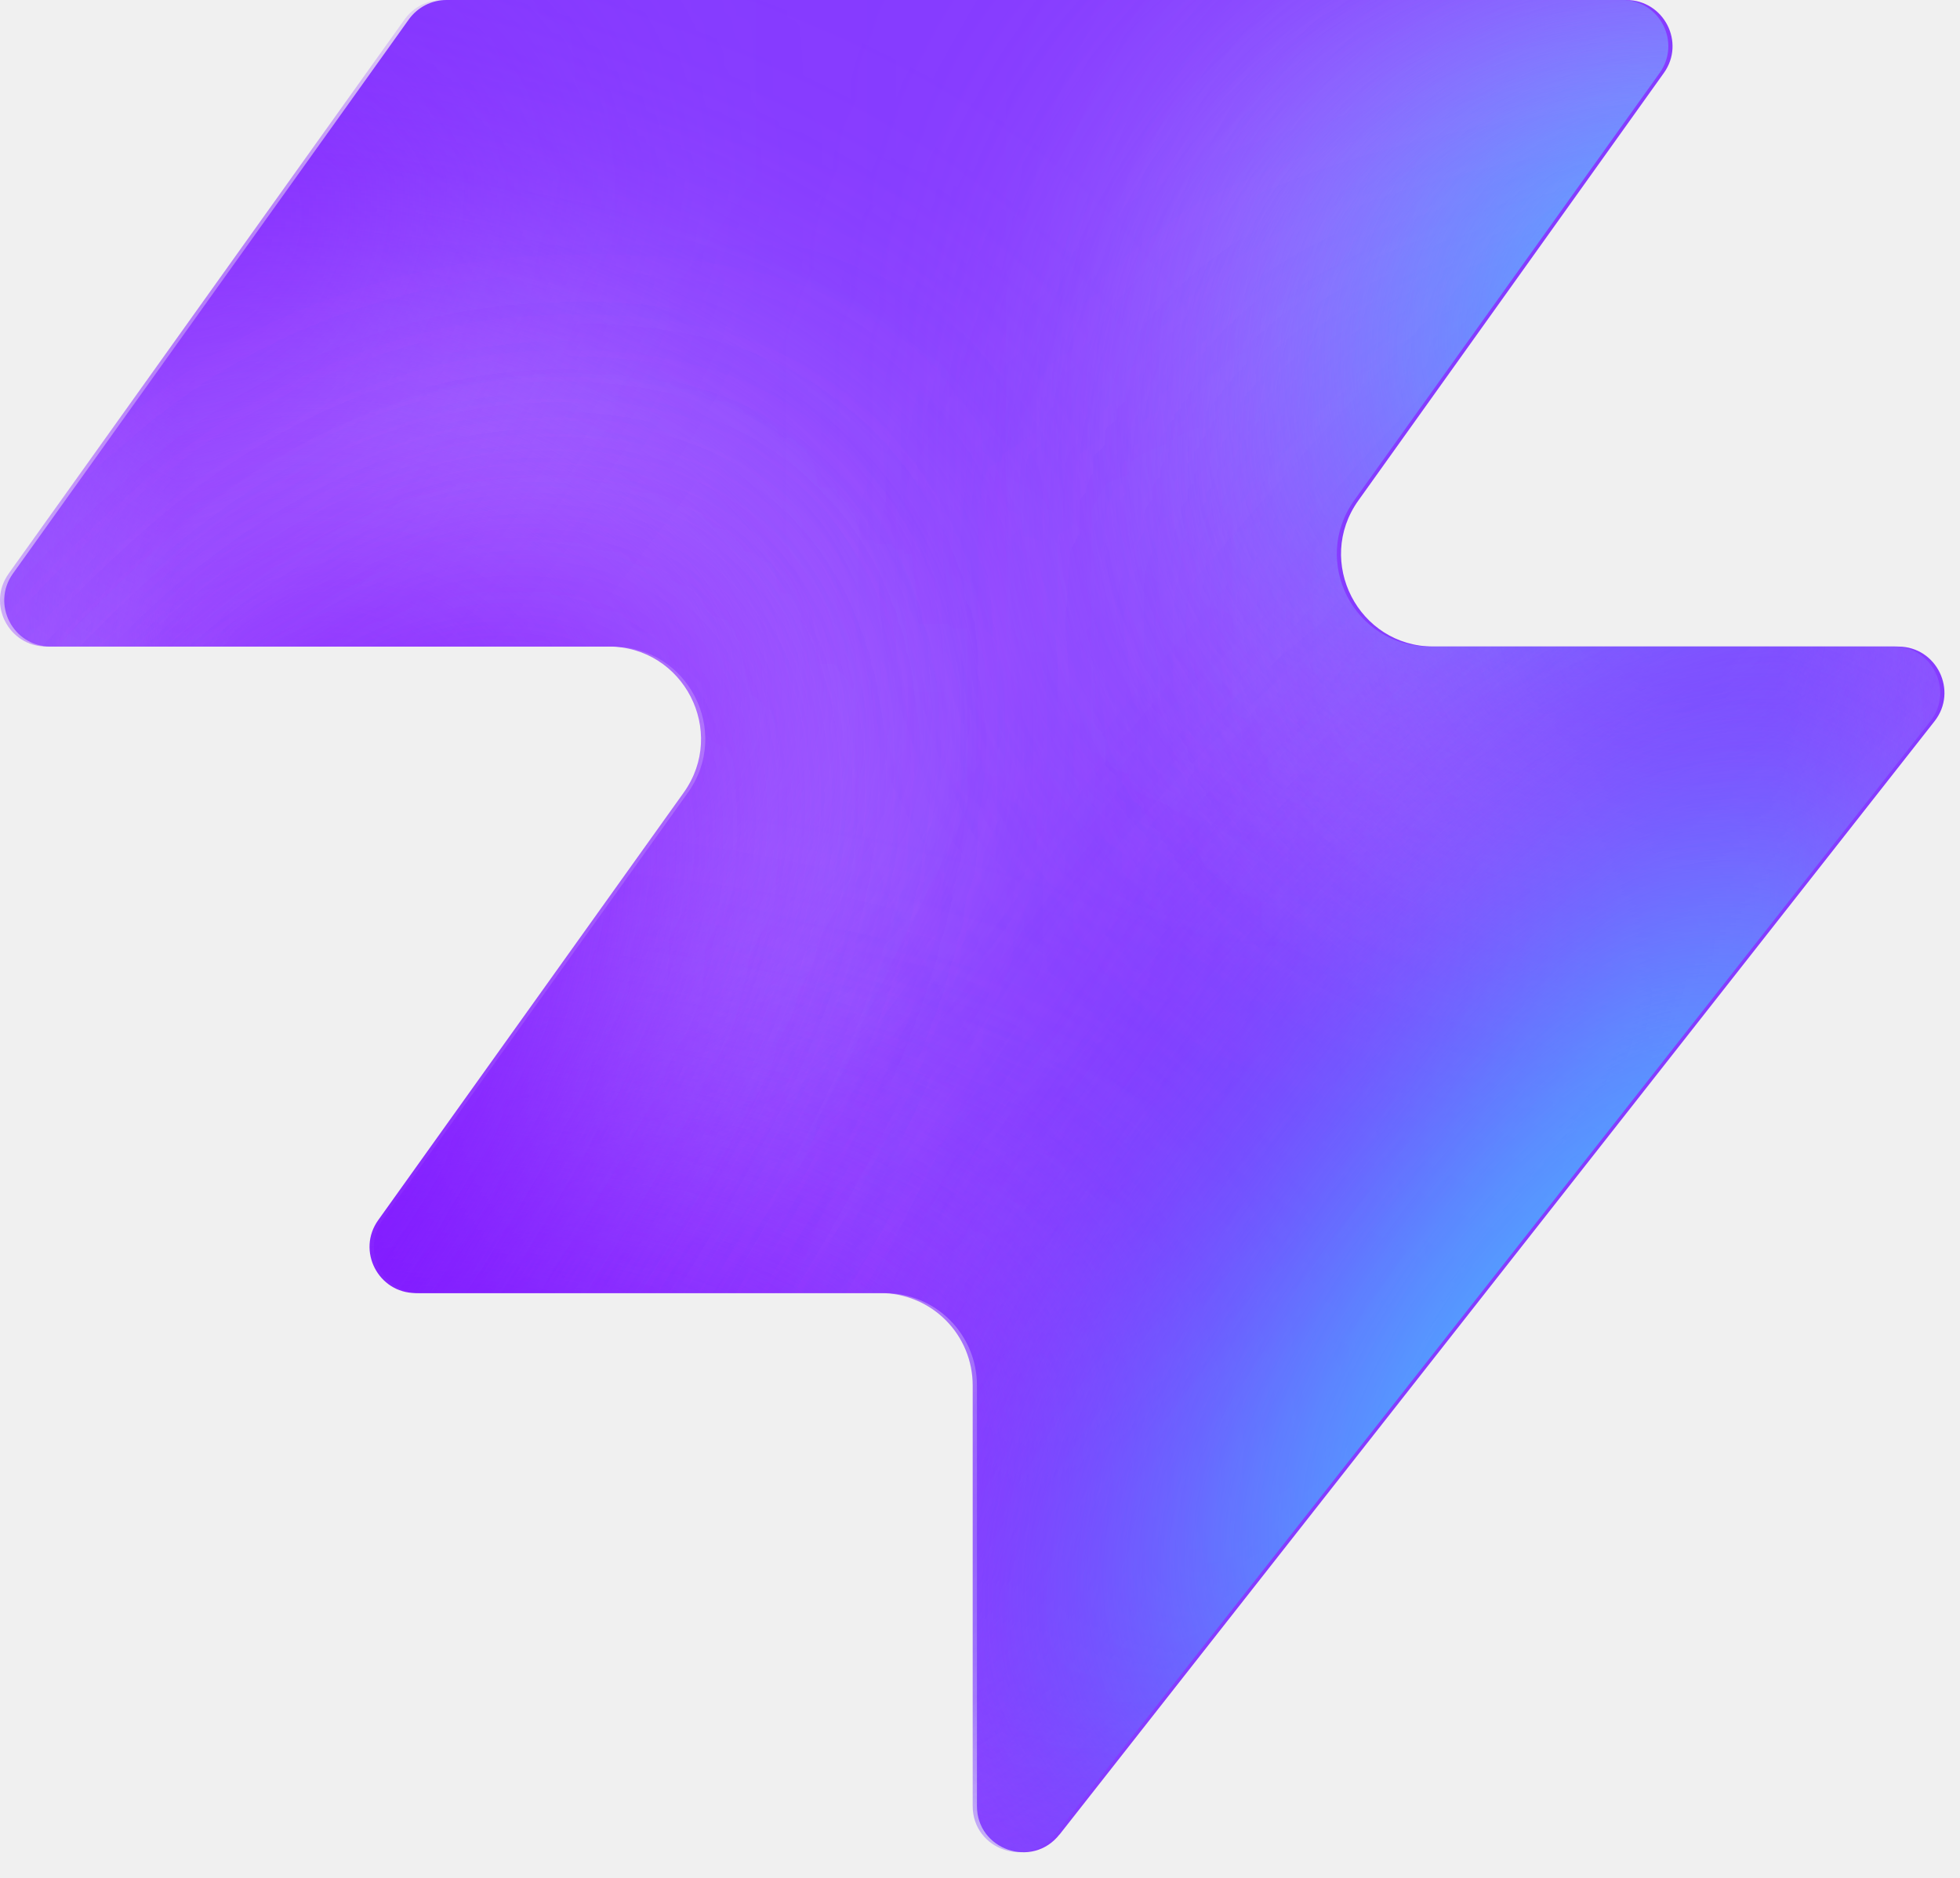
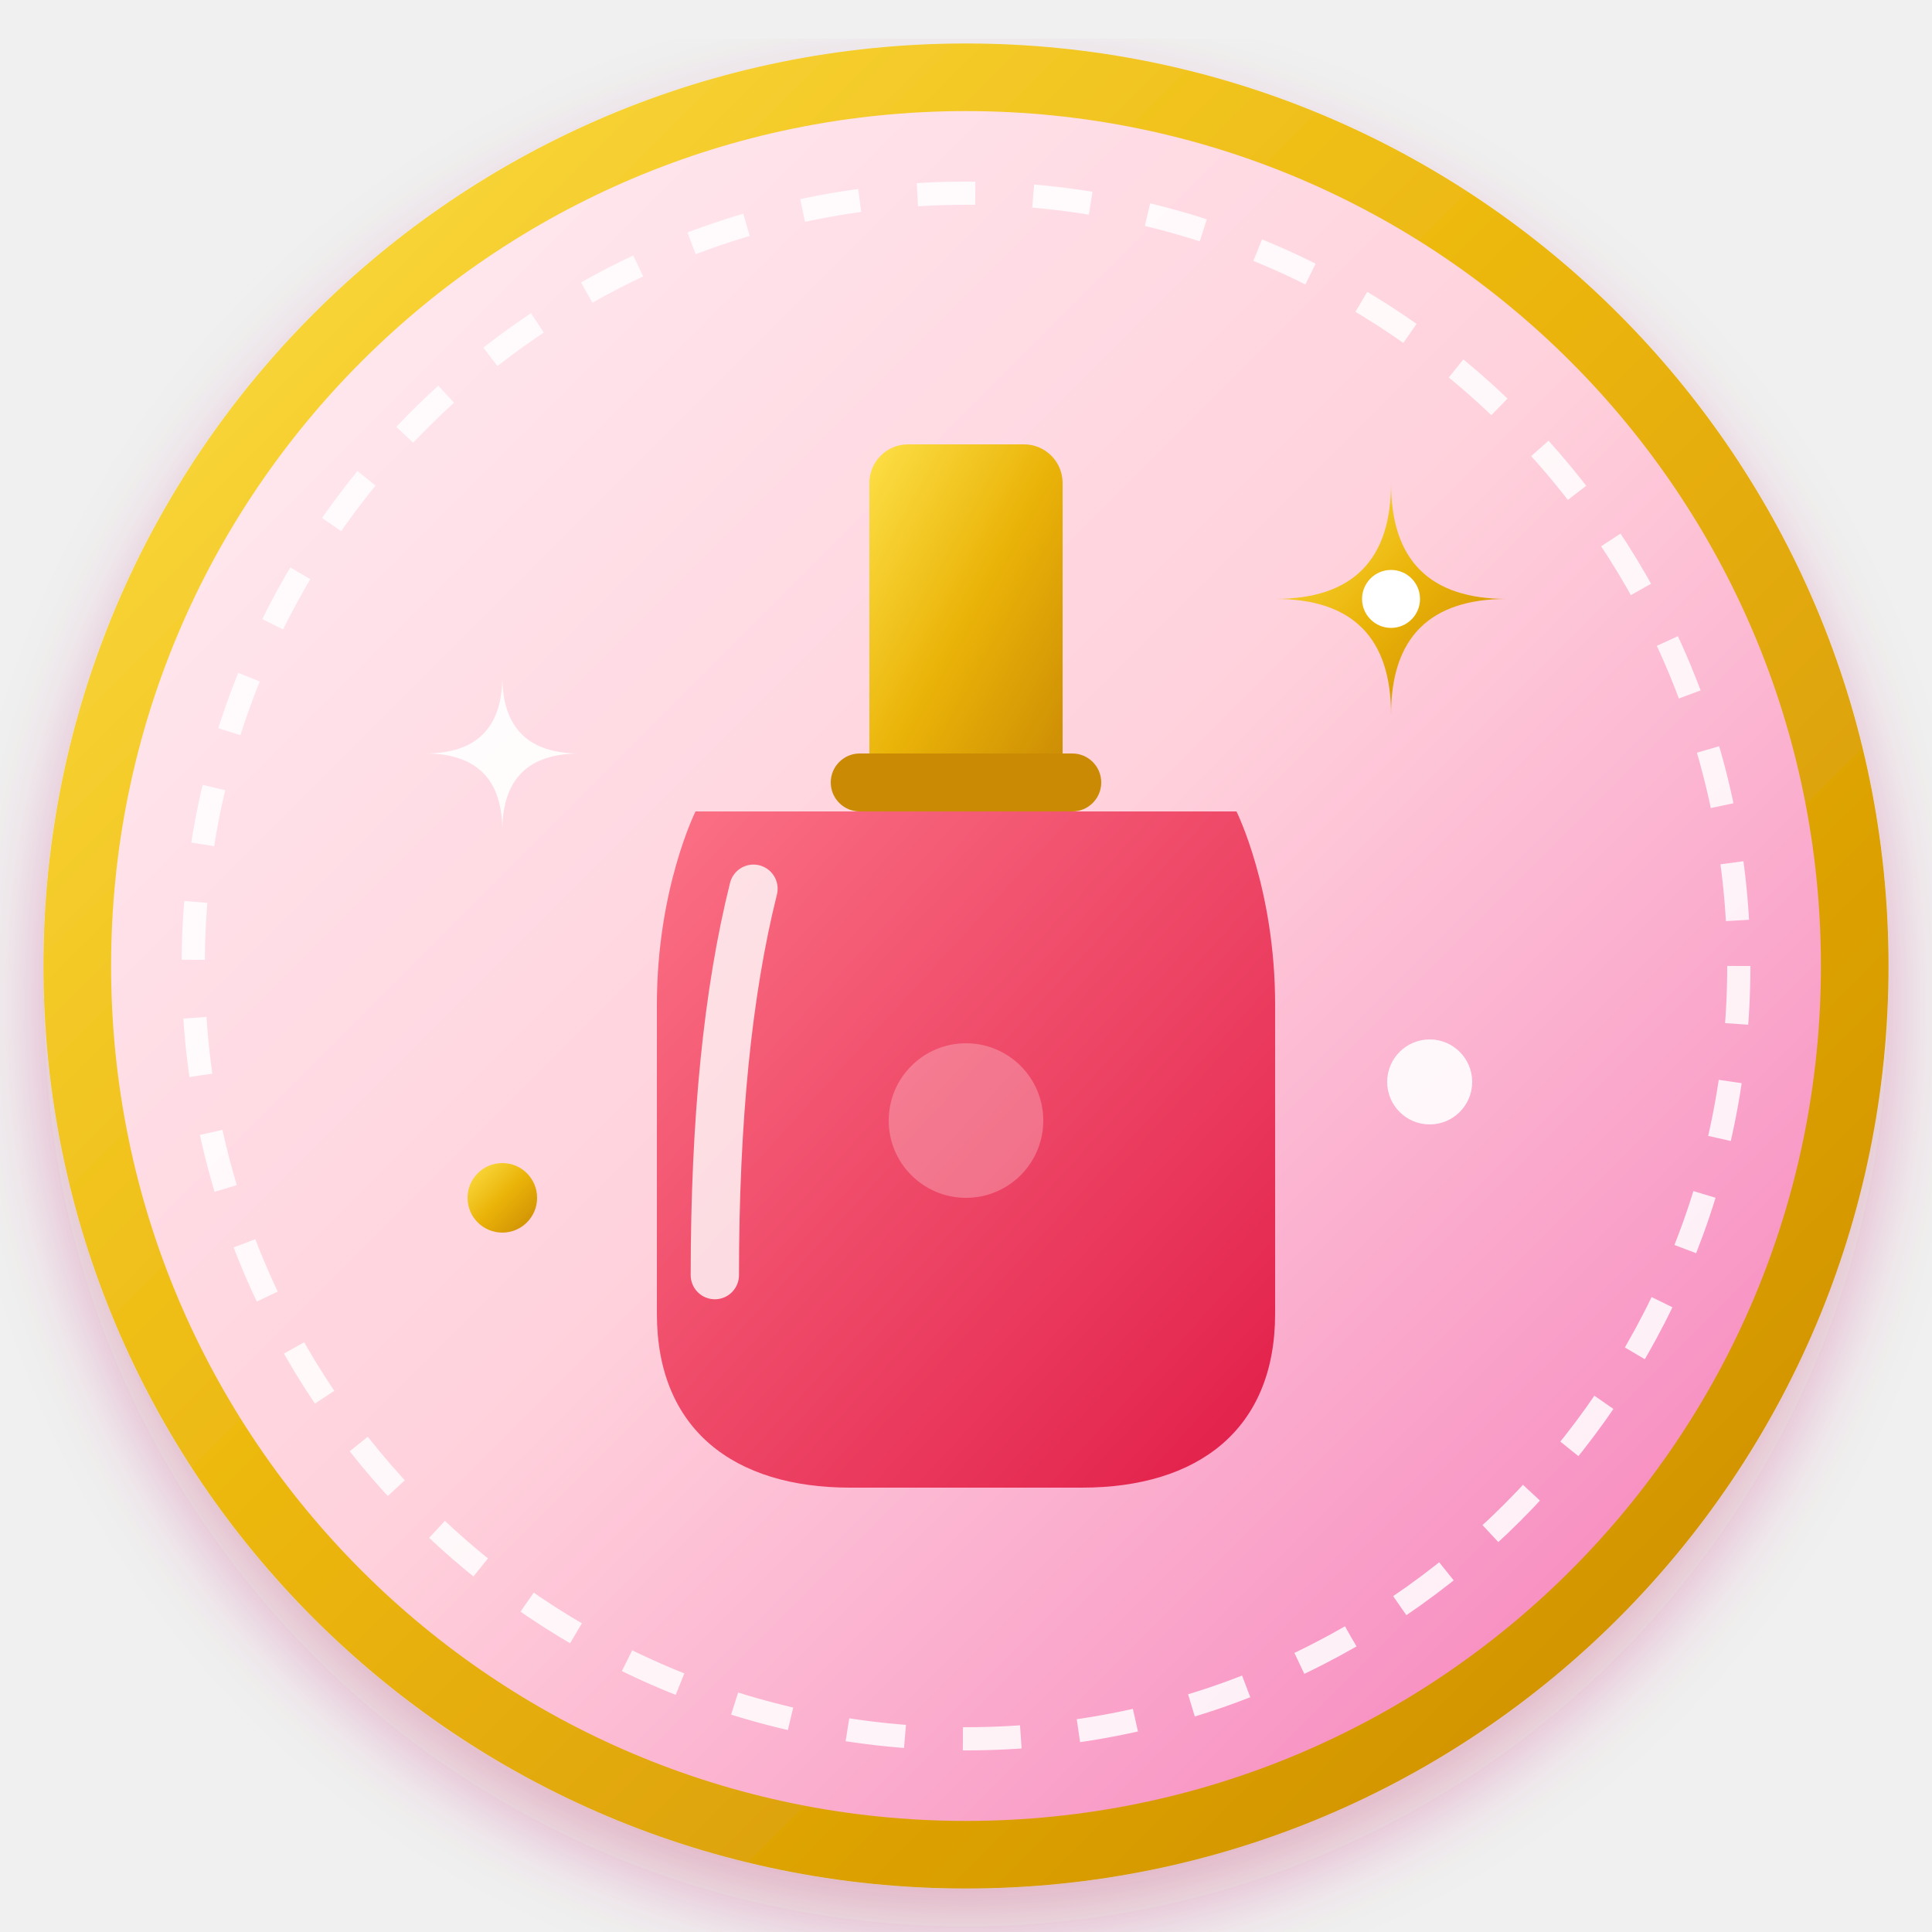
- <svg xmlns="http://www.w3.org/2000/svg" width="48" height="46" fill="none" viewBox="0 0 48 46">
-   <path fill="#863bff" d="M25.946 44.938c-.664.845-2.021.375-2.021-.698V33.937a2.26 2.26 0 0 0-2.262-2.262H10.287c-.92 0-1.456-1.04-.92-1.788l7.48-10.471c1.07-1.497 0-3.578-1.842-3.578H1.237c-.92 0-1.456-1.04-.92-1.788L10.013.474c.214-.297.556-.474.92-.474h28.894c.92 0 1.456 1.04.92 1.788l-7.48 10.471c-1.07 1.498 0 3.579 1.842 3.579h11.377c.943 0 1.473 1.088.89 1.83L25.947 44.94z" style="fill:#863bff;fill:color(display-p3 .525 .23 1);fill-opacity:1" />
-   <mask id="a" width="48" height="46" x="0" y="0" maskUnits="userSpaceOnUse" style="mask-type:alpha">
-     <path fill="#000" d="M25.842 44.938c-.664.844-2.021.375-2.021-.698V33.937a2.26 2.26 0 0 0-2.262-2.262H10.183c-.92 0-1.456-1.04-.92-1.788l7.48-10.471c1.07-1.498 0-3.579-1.842-3.579H1.133c-.92 0-1.456-1.04-.92-1.787L9.91.473c.214-.297.556-.474.92-.474h28.894c.92 0 1.456 1.04.92 1.788l-7.48 10.471c-1.07 1.498 0 3.578 1.842 3.578h11.377c.943 0 1.473 1.088.89 1.832L25.843 44.94z" style="fill:#000;fill-opacity:1" />
-   </mask>
-   <g mask="url(#a)">
-     <g filter="url(#b)">
-       <ellipse cx="5.508" cy="14.704" fill="#ede6ff" rx="5.508" ry="14.704" style="fill:#ede6ff;fill:color(display-p3 .927 .903 1);fill-opacity:1" transform="matrix(.00324 1 1 -.00324 -4.47 31.516)" />
-     </g>
-     <g filter="url(#c)">
-       <ellipse cx="10.399" cy="29.851" fill="#ede6ff" rx="10.399" ry="29.851" style="fill:#ede6ff;fill:color(display-p3 .927 .903 1);fill-opacity:1" transform="matrix(.00324 1 1 -.00324 -39.328 7.883)" />
-     </g>
-     <g filter="url(#d)">
-       <ellipse cx="5.508" cy="30.487" fill="#7e14ff" rx="5.508" ry="30.487" style="fill:#7e14ff;fill:color(display-p3 .492 .077 1);fill-opacity:1" transform="rotate(89.814 -25.913 -14.639)scale(1 -1)" />
-     </g>
-     <g filter="url(#e)">
-       <ellipse cx="5.508" cy="30.599" fill="#7e14ff" rx="5.508" ry="30.599" style="fill:#7e14ff;fill:color(display-p3 .492 .077 1);fill-opacity:1" transform="rotate(89.814 -32.644 -3.334)scale(1 -1)" />
-     </g>
-     <g filter="url(#f)">
-       <ellipse cx="5.508" cy="30.599" fill="#7e14ff" rx="5.508" ry="30.599" style="fill:#7e14ff;fill:color(display-p3 .492 .077 1);fill-opacity:1" transform="matrix(.00324 1 1 -.00324 -34.34 30.47)" />
-     </g>
-     <g filter="url(#g)">
-       <ellipse cx="14.072" cy="22.078" fill="#ede6ff" rx="14.072" ry="22.078" style="fill:#ede6ff;fill:color(display-p3 .927 .903 1);fill-opacity:1" transform="rotate(93.35 24.506 48.493)scale(-1 1)" />
-     </g>
-     <g filter="url(#h)">
-       <ellipse cx="3.47" cy="21.501" fill="#7e14ff" rx="3.47" ry="21.501" style="fill:#7e14ff;fill:color(display-p3 .492 .077 1);fill-opacity:1" transform="rotate(89.009 28.708 47.59)scale(-1 1)" />
-     </g>
-     <g filter="url(#i)">
-       <ellipse cx="3.47" cy="21.501" fill="#7e14ff" rx="3.47" ry="21.501" style="fill:#7e14ff;fill:color(display-p3 .492 .077 1);fill-opacity:1" transform="rotate(89.009 28.708 47.59)scale(-1 1)" />
-     </g>
-     <g filter="url(#j)">
-       <ellipse cx=".387" cy="8.972" fill="#7e14ff" rx="4.407" ry="29.108" style="fill:#7e14ff;fill:color(display-p3 .492 .077 1);fill-opacity:1" transform="rotate(39.51 .387 8.972)" />
-     </g>
-     <g filter="url(#k)">
-       <ellipse cx="47.523" cy="-6.092" fill="#7e14ff" rx="4.407" ry="29.108" style="fill:#7e14ff;fill:color(display-p3 .492 .077 1);fill-opacity:1" transform="rotate(37.892 47.523 -6.092)" />
-     </g>
-     <g filter="url(#l)">
-       <ellipse cx="41.412" cy="6.333" fill="#47bfff" rx="5.971" ry="9.665" style="fill:#47bfff;fill:color(display-p3 .28 .748 1);fill-opacity:1" transform="rotate(37.892 41.412 6.333)" />
-     </g>
-     <g filter="url(#m)">
-       <ellipse cx="-1.879" cy="38.332" fill="#7e14ff" rx="4.407" ry="29.108" style="fill:#7e14ff;fill:color(display-p3 .492 .077 1);fill-opacity:1" transform="rotate(37.892 -1.88 38.332)" />
-     </g>
-     <g filter="url(#n)">
-       <ellipse cx="-1.879" cy="38.332" fill="#7e14ff" rx="4.407" ry="29.108" style="fill:#7e14ff;fill:color(display-p3 .492 .077 1);fill-opacity:1" transform="rotate(37.892 -1.88 38.332)" />
-     </g>
-     <g filter="url(#o)">
-       <ellipse cx="35.651" cy="29.907" fill="#7e14ff" rx="4.407" ry="29.108" style="fill:#7e14ff;fill:color(display-p3 .492 .077 1);fill-opacity:1" transform="rotate(37.892 35.651 29.907)" />
-     </g>
-     <g filter="url(#p)">
-       <ellipse cx="38.418" cy="32.4" fill="#47bfff" rx="5.971" ry="15.297" style="fill:#47bfff;fill:color(display-p3 .28 .748 1);fill-opacity:1" transform="rotate(37.892 38.418 32.4)" />
-     </g>
-   </g>
+ <svg xmlns="http://www.w3.org/2000/svg" viewBox="0 0 100 100" width="100" height="100">
  <defs>
-     <filter id="b" width="60.045" height="41.654" x="-19.77" y="16.149" color-interpolation-filters="sRGB" filterUnits="userSpaceOnUse">
-       <feFlood flood-opacity="0" result="BackgroundImageFix" />
-       <feBlend in="SourceGraphic" in2="BackgroundImageFix" result="shape" />
-       <feGaussianBlur result="effect1_foregroundBlur_2002_17158" stdDeviation="7.659" />
-     </filter>
-     <filter id="c" width="90.34" height="51.437" x="-54.613" y="-7.533" color-interpolation-filters="sRGB" filterUnits="userSpaceOnUse">
-       <feFlood flood-opacity="0" result="BackgroundImageFix" />
-       <feBlend in="SourceGraphic" in2="BackgroundImageFix" result="shape" />
-       <feGaussianBlur result="effect1_foregroundBlur_2002_17158" stdDeviation="7.659" />
-     </filter>
-     <filter id="d" width="79.355" height="29.4" x="-49.64" y="2.03" color-interpolation-filters="sRGB" filterUnits="userSpaceOnUse">
-       <feFlood flood-opacity="0" result="BackgroundImageFix" />
-       <feBlend in="SourceGraphic" in2="BackgroundImageFix" result="shape" />
-       <feGaussianBlur result="effect1_foregroundBlur_2002_17158" stdDeviation="4.596" />
-     </filter>
-     <filter id="e" width="79.579" height="29.4" x="-45.045" y="20.029" color-interpolation-filters="sRGB" filterUnits="userSpaceOnUse">
-       <feFlood flood-opacity="0" result="BackgroundImageFix" />
-       <feBlend in="SourceGraphic" in2="BackgroundImageFix" result="shape" />
-       <feGaussianBlur result="effect1_foregroundBlur_2002_17158" stdDeviation="4.596" />
-     </filter>
-     <filter id="f" width="79.579" height="29.4" x="-43.513" y="21.178" color-interpolation-filters="sRGB" filterUnits="userSpaceOnUse">
-       <feFlood flood-opacity="0" result="BackgroundImageFix" />
-       <feBlend in="SourceGraphic" in2="BackgroundImageFix" result="shape" />
-       <feGaussianBlur result="effect1_foregroundBlur_2002_17158" stdDeviation="4.596" />
-     </filter>
-     <filter id="g" width="74.749" height="58.852" x="15.756" y="-17.901" color-interpolation-filters="sRGB" filterUnits="userSpaceOnUse">
-       <feFlood flood-opacity="0" result="BackgroundImageFix" />
-       <feBlend in="SourceGraphic" in2="BackgroundImageFix" result="shape" />
-       <feGaussianBlur result="effect1_foregroundBlur_2002_17158" stdDeviation="7.659" />
-     </filter>
-     <filter id="h" width="61.377" height="25.362" x="23.548" y="2.284" color-interpolation-filters="sRGB" filterUnits="userSpaceOnUse">
-       <feFlood flood-opacity="0" result="BackgroundImageFix" />
-       <feBlend in="SourceGraphic" in2="BackgroundImageFix" result="shape" />
-       <feGaussianBlur result="effect1_foregroundBlur_2002_17158" stdDeviation="4.596" />
-     </filter>
-     <filter id="i" width="61.377" height="25.362" x="23.548" y="2.284" color-interpolation-filters="sRGB" filterUnits="userSpaceOnUse">
-       <feFlood flood-opacity="0" result="BackgroundImageFix" />
-       <feBlend in="SourceGraphic" in2="BackgroundImageFix" result="shape" />
-       <feGaussianBlur result="effect1_foregroundBlur_2002_17158" stdDeviation="4.596" />
-     </filter>
-     <filter id="j" width="56.045" height="63.649" x="-27.636" y="-22.853" color-interpolation-filters="sRGB" filterUnits="userSpaceOnUse">
-       <feFlood flood-opacity="0" result="BackgroundImageFix" />
-       <feBlend in="SourceGraphic" in2="BackgroundImageFix" result="shape" />
-       <feGaussianBlur result="effect1_foregroundBlur_2002_17158" stdDeviation="4.596" />
-     </filter>
-     <filter id="k" width="54.814" height="64.646" x="20.116" y="-38.415" color-interpolation-filters="sRGB" filterUnits="userSpaceOnUse">
-       <feFlood flood-opacity="0" result="BackgroundImageFix" />
-       <feBlend in="SourceGraphic" in2="BackgroundImageFix" result="shape" />
-       <feGaussianBlur result="effect1_foregroundBlur_2002_17158" stdDeviation="4.596" />
-     </filter>
-     <filter id="l" width="33.541" height="35.313" x="24.641" y="-11.323" color-interpolation-filters="sRGB" filterUnits="userSpaceOnUse">
-       <feFlood flood-opacity="0" result="BackgroundImageFix" />
-       <feBlend in="SourceGraphic" in2="BackgroundImageFix" result="shape" />
-       <feGaussianBlur result="effect1_foregroundBlur_2002_17158" stdDeviation="4.596" />
-     </filter>
-     <filter id="m" width="54.814" height="64.646" x="-29.286" y="6.009" color-interpolation-filters="sRGB" filterUnits="userSpaceOnUse">
-       <feFlood flood-opacity="0" result="BackgroundImageFix" />
-       <feBlend in="SourceGraphic" in2="BackgroundImageFix" result="shape" />
-       <feGaussianBlur result="effect1_foregroundBlur_2002_17158" stdDeviation="4.596" />
-     </filter>
-     <filter id="n" width="54.814" height="64.646" x="-29.286" y="6.009" color-interpolation-filters="sRGB" filterUnits="userSpaceOnUse">
-       <feFlood flood-opacity="0" result="BackgroundImageFix" />
-       <feBlend in="SourceGraphic" in2="BackgroundImageFix" result="shape" />
-       <feGaussianBlur result="effect1_foregroundBlur_2002_17158" stdDeviation="4.596" />
-     </filter>
-     <filter id="o" width="54.814" height="64.646" x="8.244" y="-2.416" color-interpolation-filters="sRGB" filterUnits="userSpaceOnUse">
-       <feFlood flood-opacity="0" result="BackgroundImageFix" />
-       <feBlend in="SourceGraphic" in2="BackgroundImageFix" result="shape" />
-       <feGaussianBlur result="effect1_foregroundBlur_2002_17158" stdDeviation="4.596" />
-     </filter>
-     <filter id="p" width="39.409" height="43.623" x="18.713" y="10.588" color-interpolation-filters="sRGB" filterUnits="userSpaceOnUse">
-       <feFlood flood-opacity="0" result="BackgroundImageFix" />
-       <feBlend in="SourceGraphic" in2="BackgroundImageFix" result="shape" />
-       <feGaussianBlur result="effect1_foregroundBlur_2002_17158" stdDeviation="4.596" />
+     <linearGradient id="bgGrad" x1="0%" y1="0%" x2="100%" y2="100%">
+       <stop offset="0%" stop-color="#FFF0F5" />
+       <stop offset="50%" stop-color="#FFD1DC" />
+       <stop offset="100%" stop-color="#F472B6" />
+     </linearGradient>
+     <linearGradient id="goldGrad" x1="0%" y1="0%" x2="100%" y2="100%">
+       <stop offset="0%" stop-color="#FDE047" />
+       <stop offset="50%" stop-color="#EAB308" />
+       <stop offset="100%" stop-color="#CA8A04" />
+     </linearGradient>
+     <linearGradient id="polishGrad" x1="0%" y1="0%" x2="100%" y2="100%">
+       <stop offset="0%" stop-color="#FB7185" />
+       <stop offset="100%" stop-color="#E11D48" />
+     </linearGradient>
+     <filter id="shadow" x="-10%" y="-10%" width="130%" height="130%">
+       <feDropShadow dx="0" dy="2" stdDeviation="2" flood-color="#BE185D" flood-opacity="0.3" />
    </filter>
  </defs>
+   <circle cx="50" cy="50" r="46" fill="url(#bgGrad)" stroke="url(#goldGrad)" stroke-width="3.5" filter="url(#shadow)" />
+   <circle cx="50" cy="50" r="40" fill="none" stroke="#FFFFFF" stroke-width="1.2" stroke-dasharray="3,3" opacity="0.85" />
+   <rect x="45" y="23" width="10" height="18" rx="2" fill="url(#goldGrad)" />
+   <rect x="43" y="39" width="14" height="3" rx="1.5" fill="#CA8A04" />
+   <path d="M36 42 C36 42, 34 46, 34 52 L34 68 C34 74, 38 77, 44 77 L56 77 C62 77, 66 74, 66 68 L66 52 C66 46, 64 42, 64 42 Z" fill="url(#polishGrad)" />
+   <path d="M39 46 Q37 54 37 66" stroke="#FFFFFF" stroke-width="2.5" stroke-linecap="round" fill="none" opacity="0.8" />
+   <circle cx="50" cy="58" r="4" fill="#FFFFFF" opacity="0.25" />
+   <path d="M72 25 Q72 31 78 31 Q72 31 72 37 Q72 31 66 31 Q72 31 72 25 Z" fill="url(#goldGrad)" />
+   <circle cx="72" cy="31" r="1.5" fill="#FFFFFF" />
+   <path d="M26 35 Q26 39 30 39 Q26 39 26 43 Q26 39 22 39 Q26 39 26 35 Z" fill="#FFFFFF" opacity="0.9" />
+   <circle cx="74" cy="56" r="2.2" fill="#FFFFFF" opacity="0.9" />
+   <circle cx="26" cy="62" r="1.8" fill="url(#goldGrad)" />
</svg>
